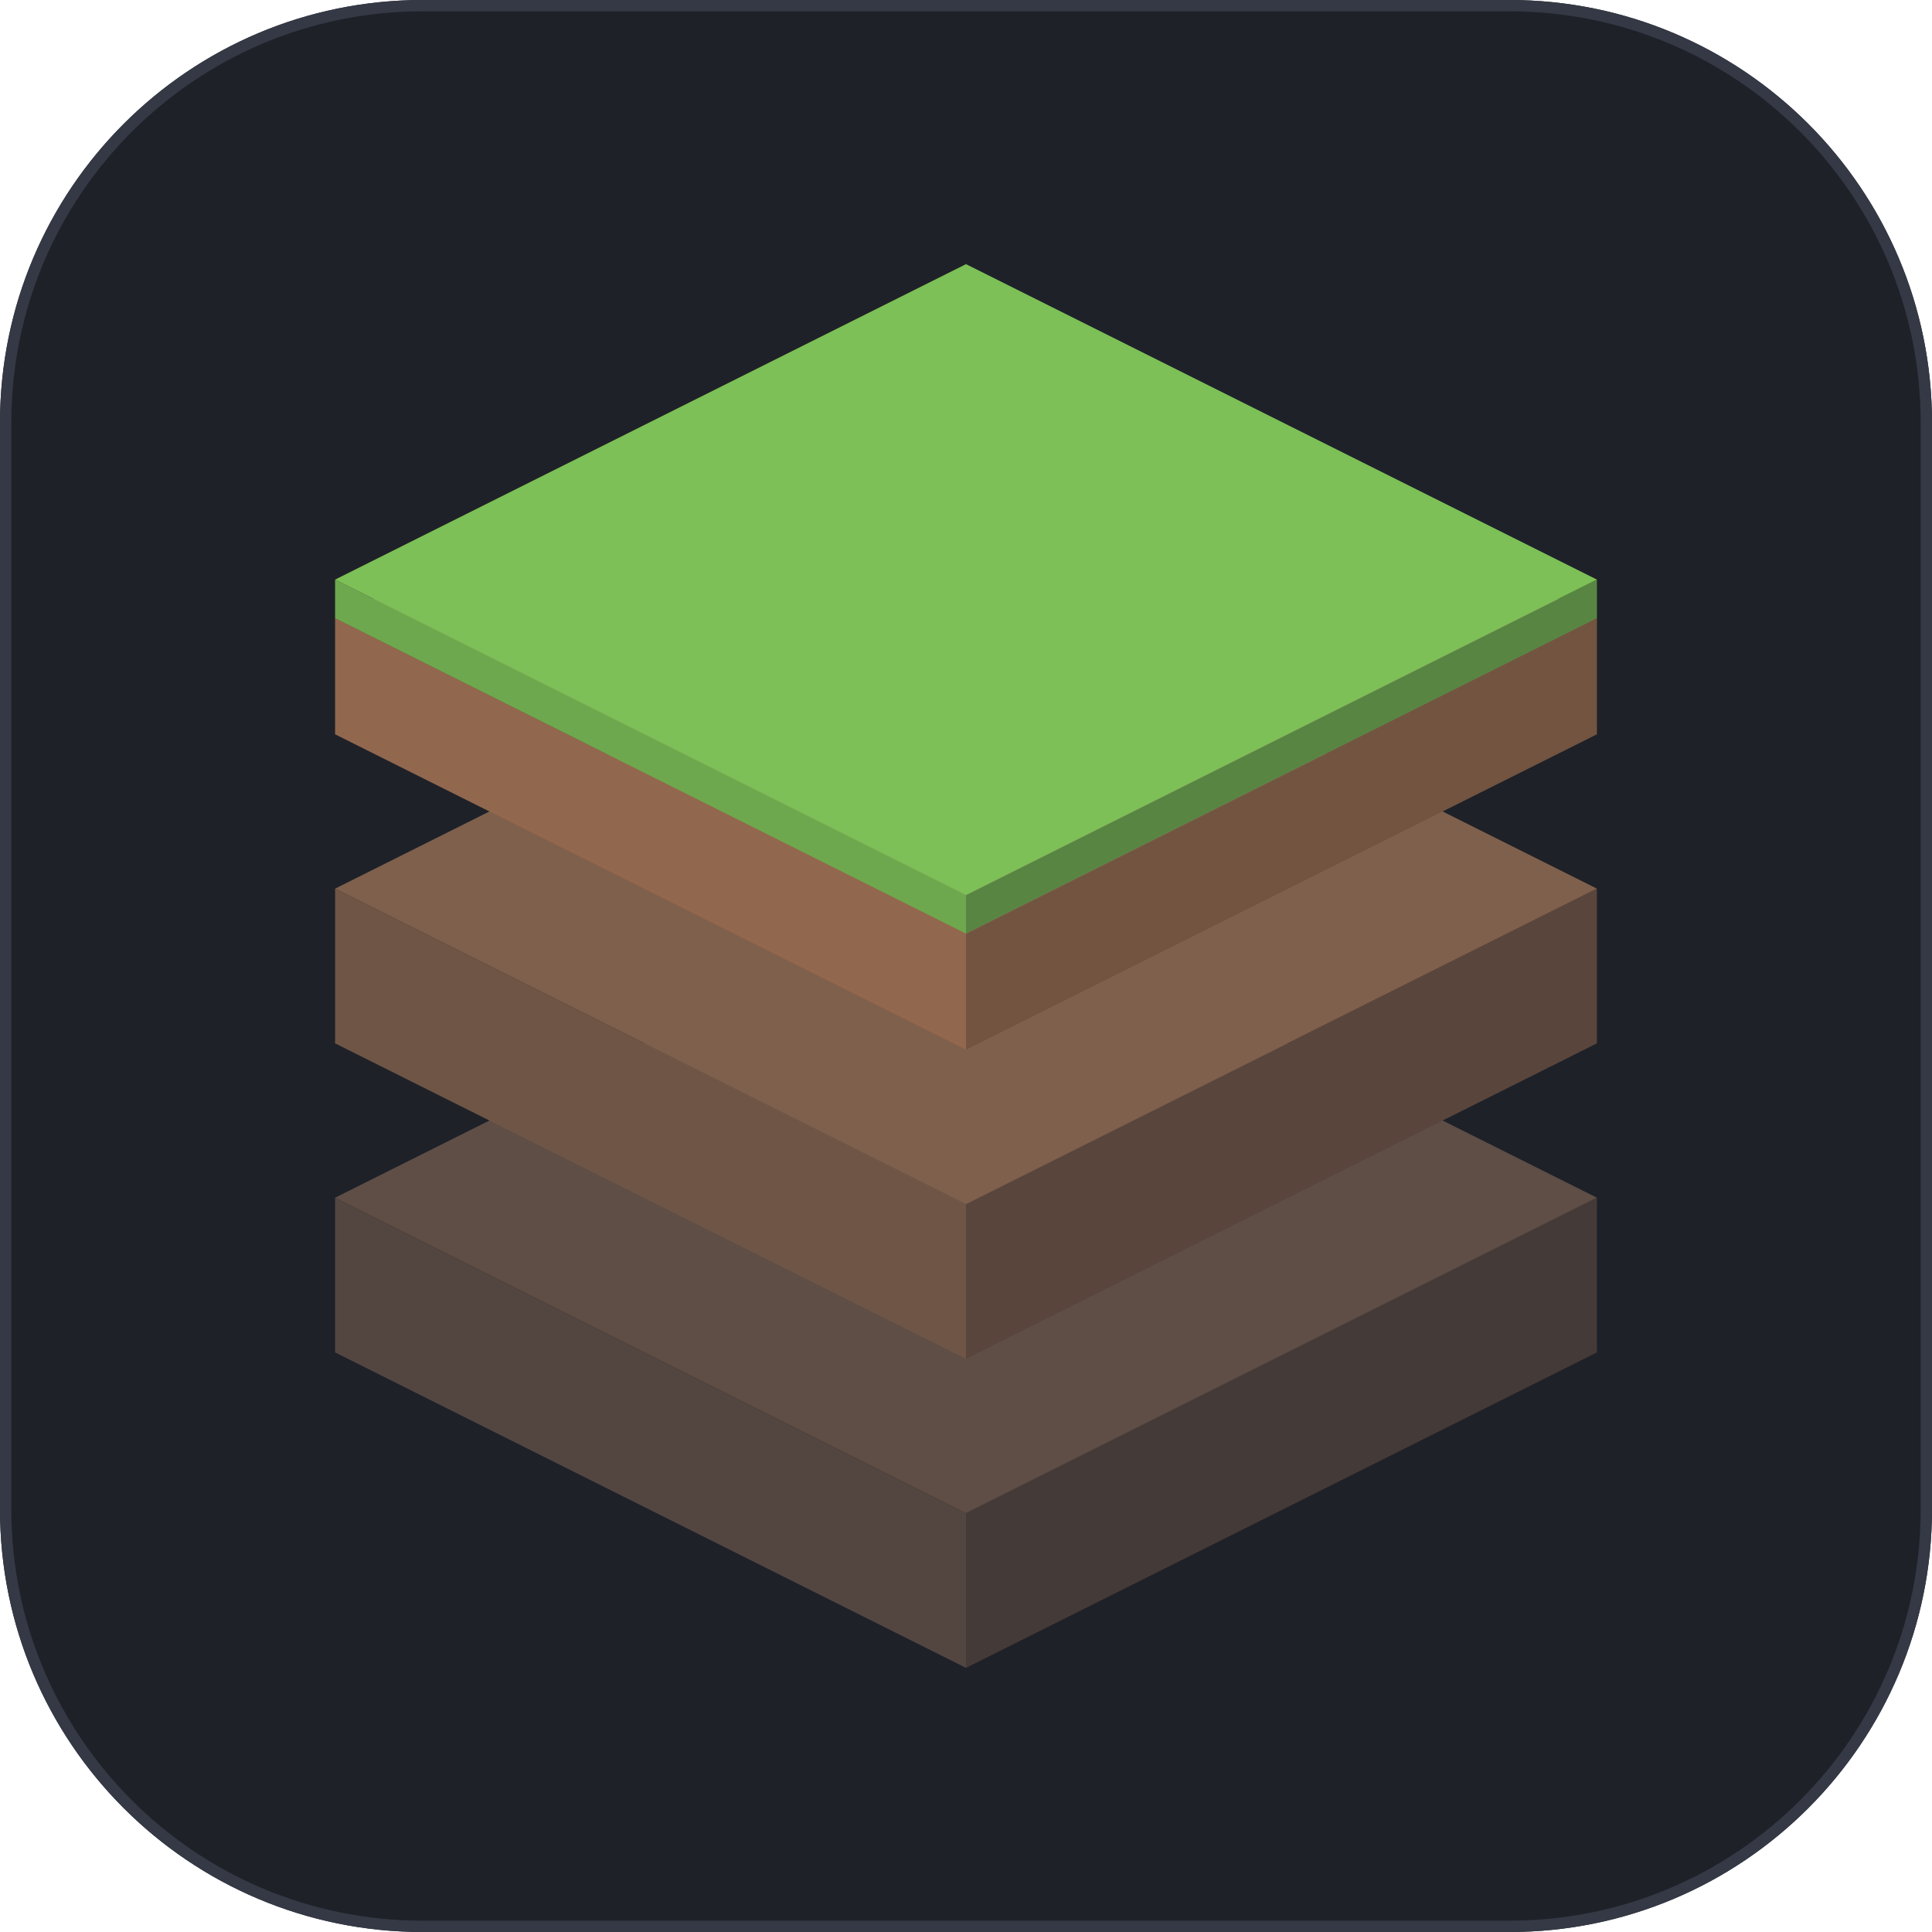
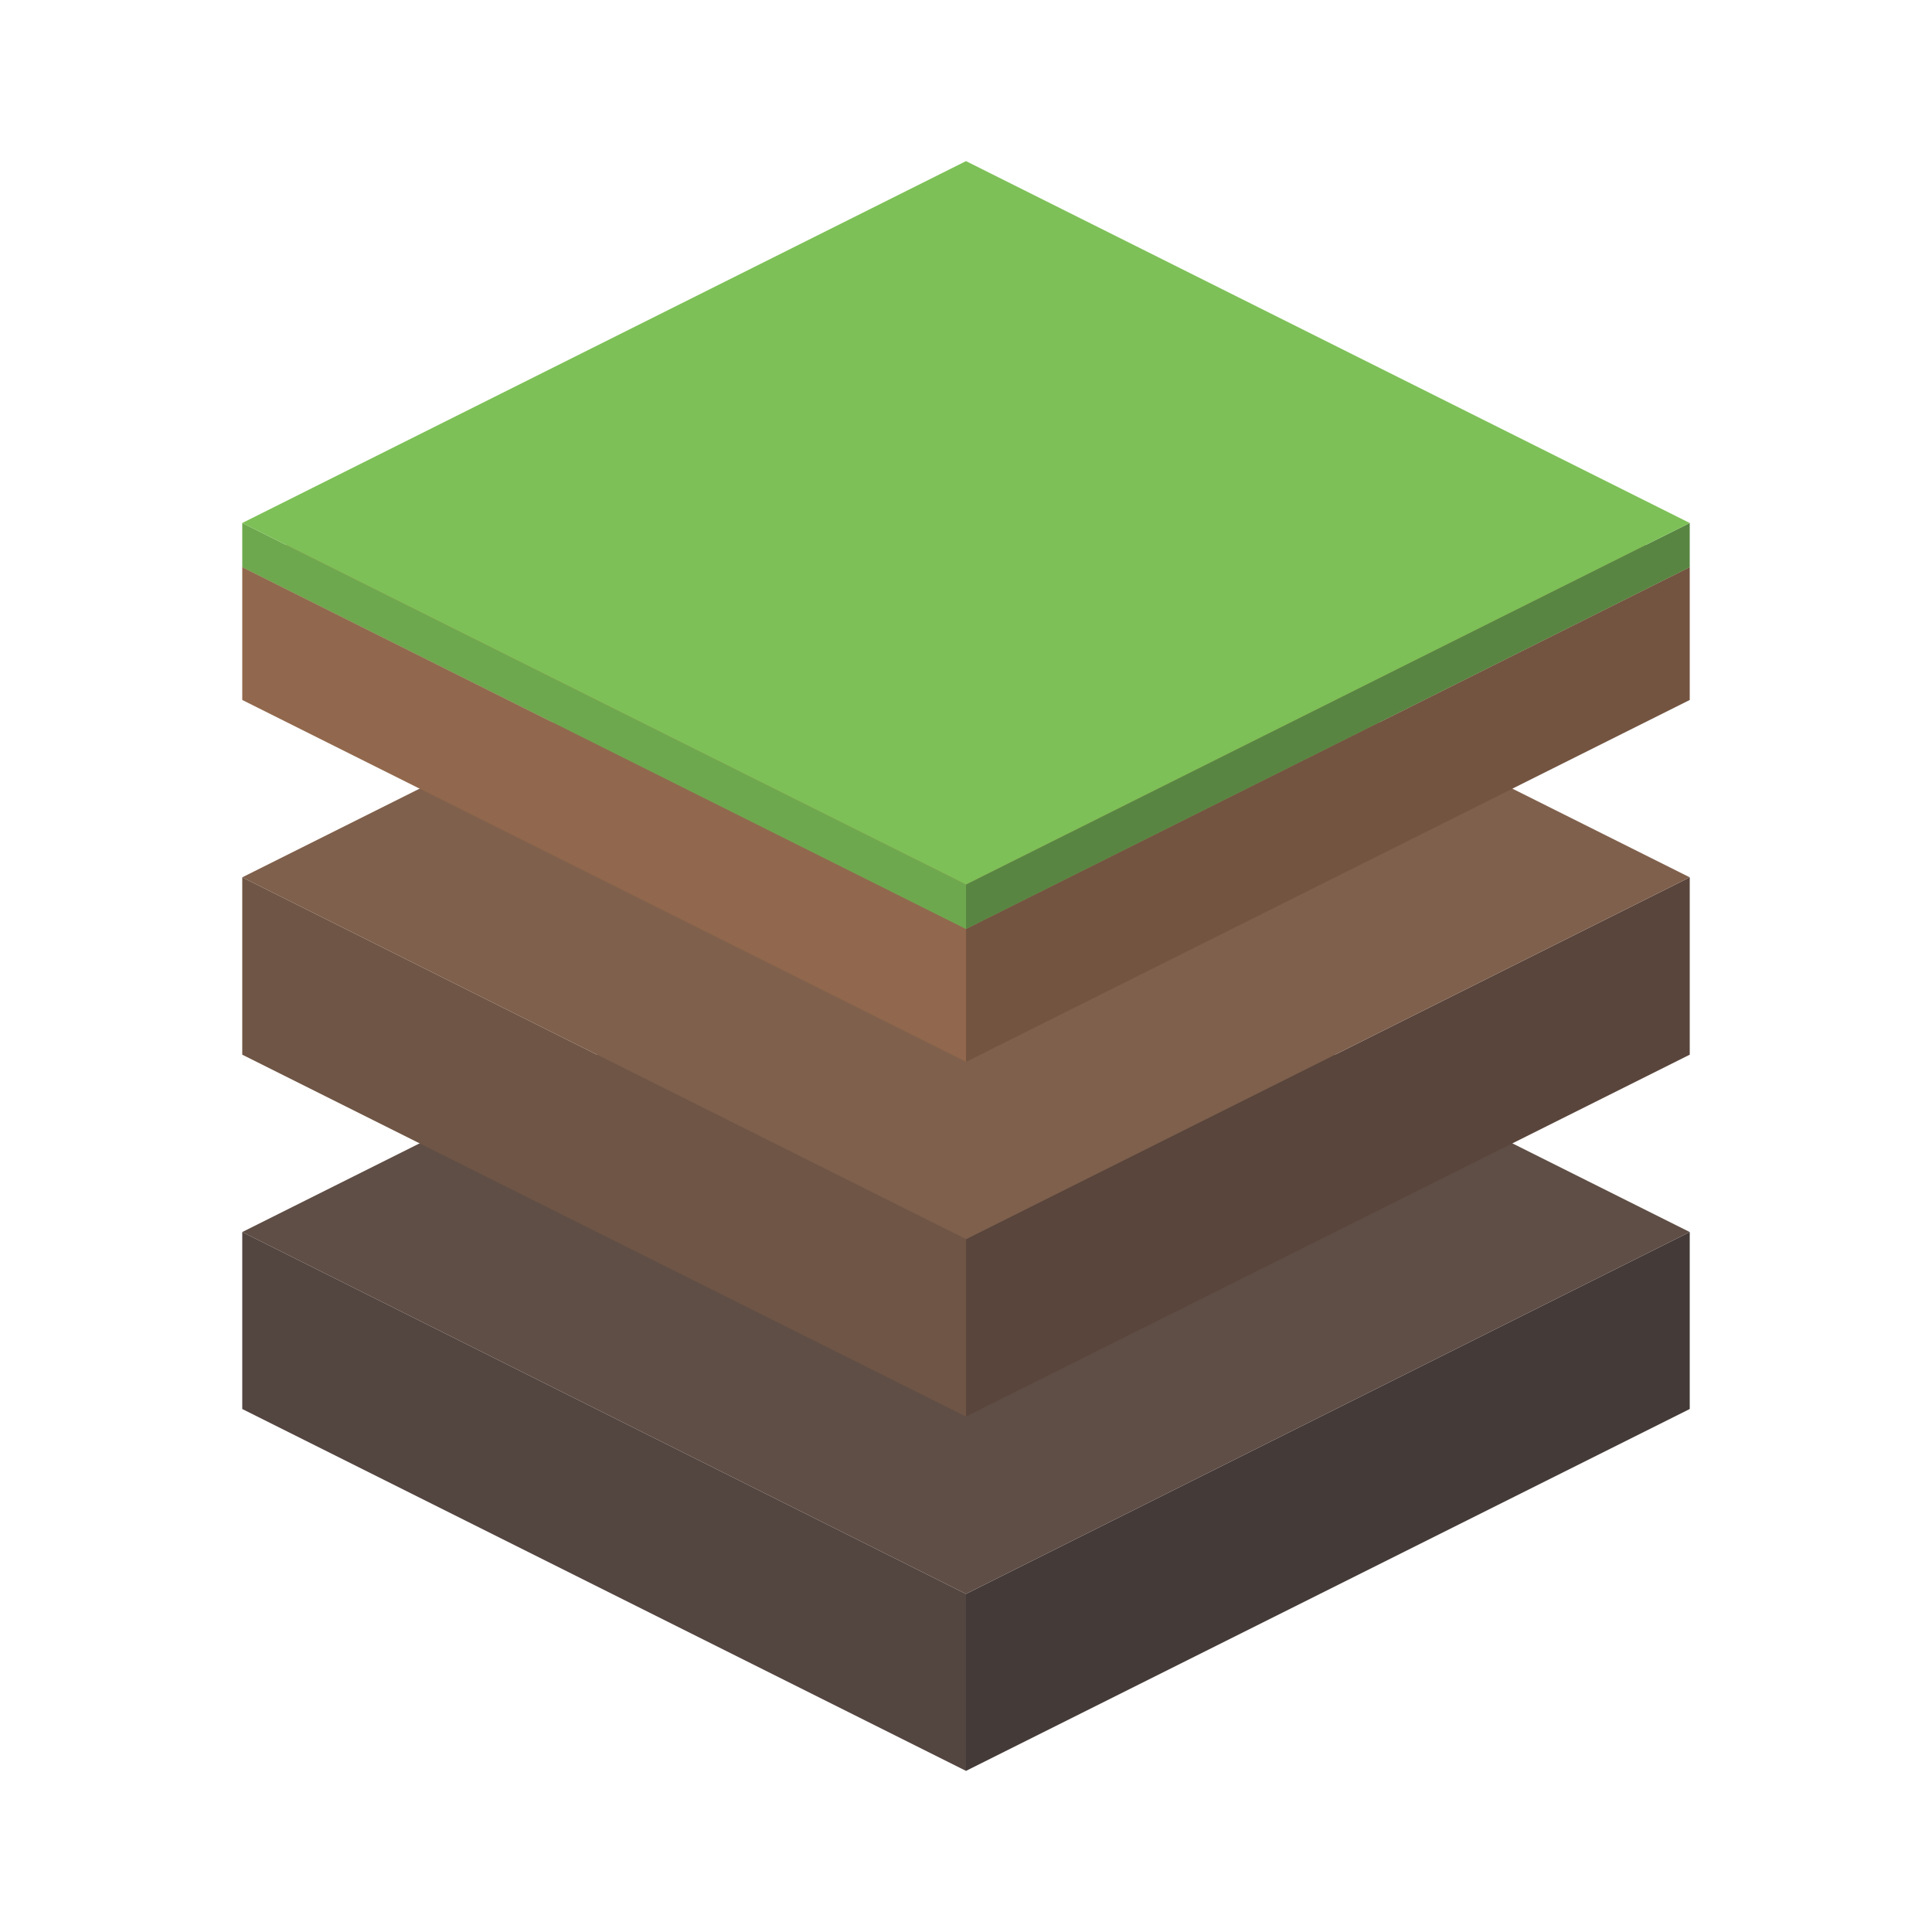
<svg xmlns="http://www.w3.org/2000/svg" viewBox="0 0 512 512" width="512" height="512" role="img" aria-labelledby="title desc">
-   <rect width="512" height="512" rx="112" fill="#1E2128" />
-   <rect x="1.5" y="1.5" width="509" height="509" rx="110.5" fill="none" stroke="#343945" stroke-width="3" />
-   <path d="M88.8 358.4 256.0 442.0 256.0 401.0 88.8 317.4Z" fill="#534540" />
-   <path d="M256.0 442.0 423.2 358.4 423.2 317.4 256.0 401.0Z" fill="#443A38" />
-   <path d="M88.8 317.4 256.0 401.0 423.2 317.4 256.0 233.8Z" fill="#5F4E46" />
-   <path d="M88.8 276.5 256.0 360.1 256.0 319.1 88.8 235.5Z" fill="#6F5545" />
-   <path d="M256.0 360.1 423.2 276.5 423.2 235.5 256.0 319.1Z" fill="#59453C" />
-   <path d="M88.8 235.5 256.0 319.1 423.2 235.5 256.0 151.9Z" fill="#7F604C" />
-   <path d="M88.8 194.6 256.0 278.2 256.0 247.4 88.8 163.8Z" fill="#91684D" />
-   <path d="M256.0 278.2 423.2 194.6 423.2 163.8 256.0 247.4Z" fill="#735441" />
-   <path d="M88.8 163.8 256.0 247.4 423.2 163.8 256.0 80.2Z" fill="#A67655" />
-   <path d="M88.8 163.8 256.0 247.4 256.0 237.2 88.8 153.6Z" fill="#6EA84E" />
-   <path d="M256.0 247.4 423.2 163.8 423.2 153.6 256.0 237.2Z" fill="#588642" />
-   <path d="M88.8 153.6 256.0 237.2 423.2 153.6 256.0 70.0Z" fill="#7DC057" />
+   <path d="M64.2 373.4 256.0 469.3 256.0 422.4 64.2 326.5Z" fill="#534540" />
+   <path d="M256.0 469.3 447.8 373.4 447.8 326.5 256.0 422.4Z" fill="#443A38" />
+   <path d="M64.2 326.5 256.0 422.4 447.8 326.5 256.0 230.6Z" fill="#5F4E46" />
+   <path d="M64.2 279.5 256.0 375.4 256.0 328.4 64.2 232.5Z" fill="#6F5545" />
+   <path d="M256.0 375.4 447.8 279.5 447.8 232.5 256.0 328.4Z" fill="#59453C" />
+   <path d="M64.2 232.5 256.0 328.4 447.8 232.5 256.0 136.6Z" fill="#7F604C" />
+   <path d="M64.2 185.5 256.0 281.4 256.0 246.2 64.2 150.3Z" fill="#91684D" />
+   <path d="M256.0 281.4 447.8 185.5 447.8 150.3 256.0 246.2Z" fill="#735441" />
+   <path d="M64.2 150.3 256.0 246.2 447.8 150.3 256.0 54.4Z" fill="#A67655" />
+   <path d="M64.2 150.3 256.0 246.2 256.0 234.4 64.2 138.6Z" fill="#6EA84E" />
+   <path d="M256.0 246.2 447.8 150.3 447.8 138.6 256.0 234.4Z" fill="#588642" />
+   <path d="M64.2 138.6 256.0 234.4 447.8 138.6 256.0 42.7Z" fill="#7DC057" />
</svg>
